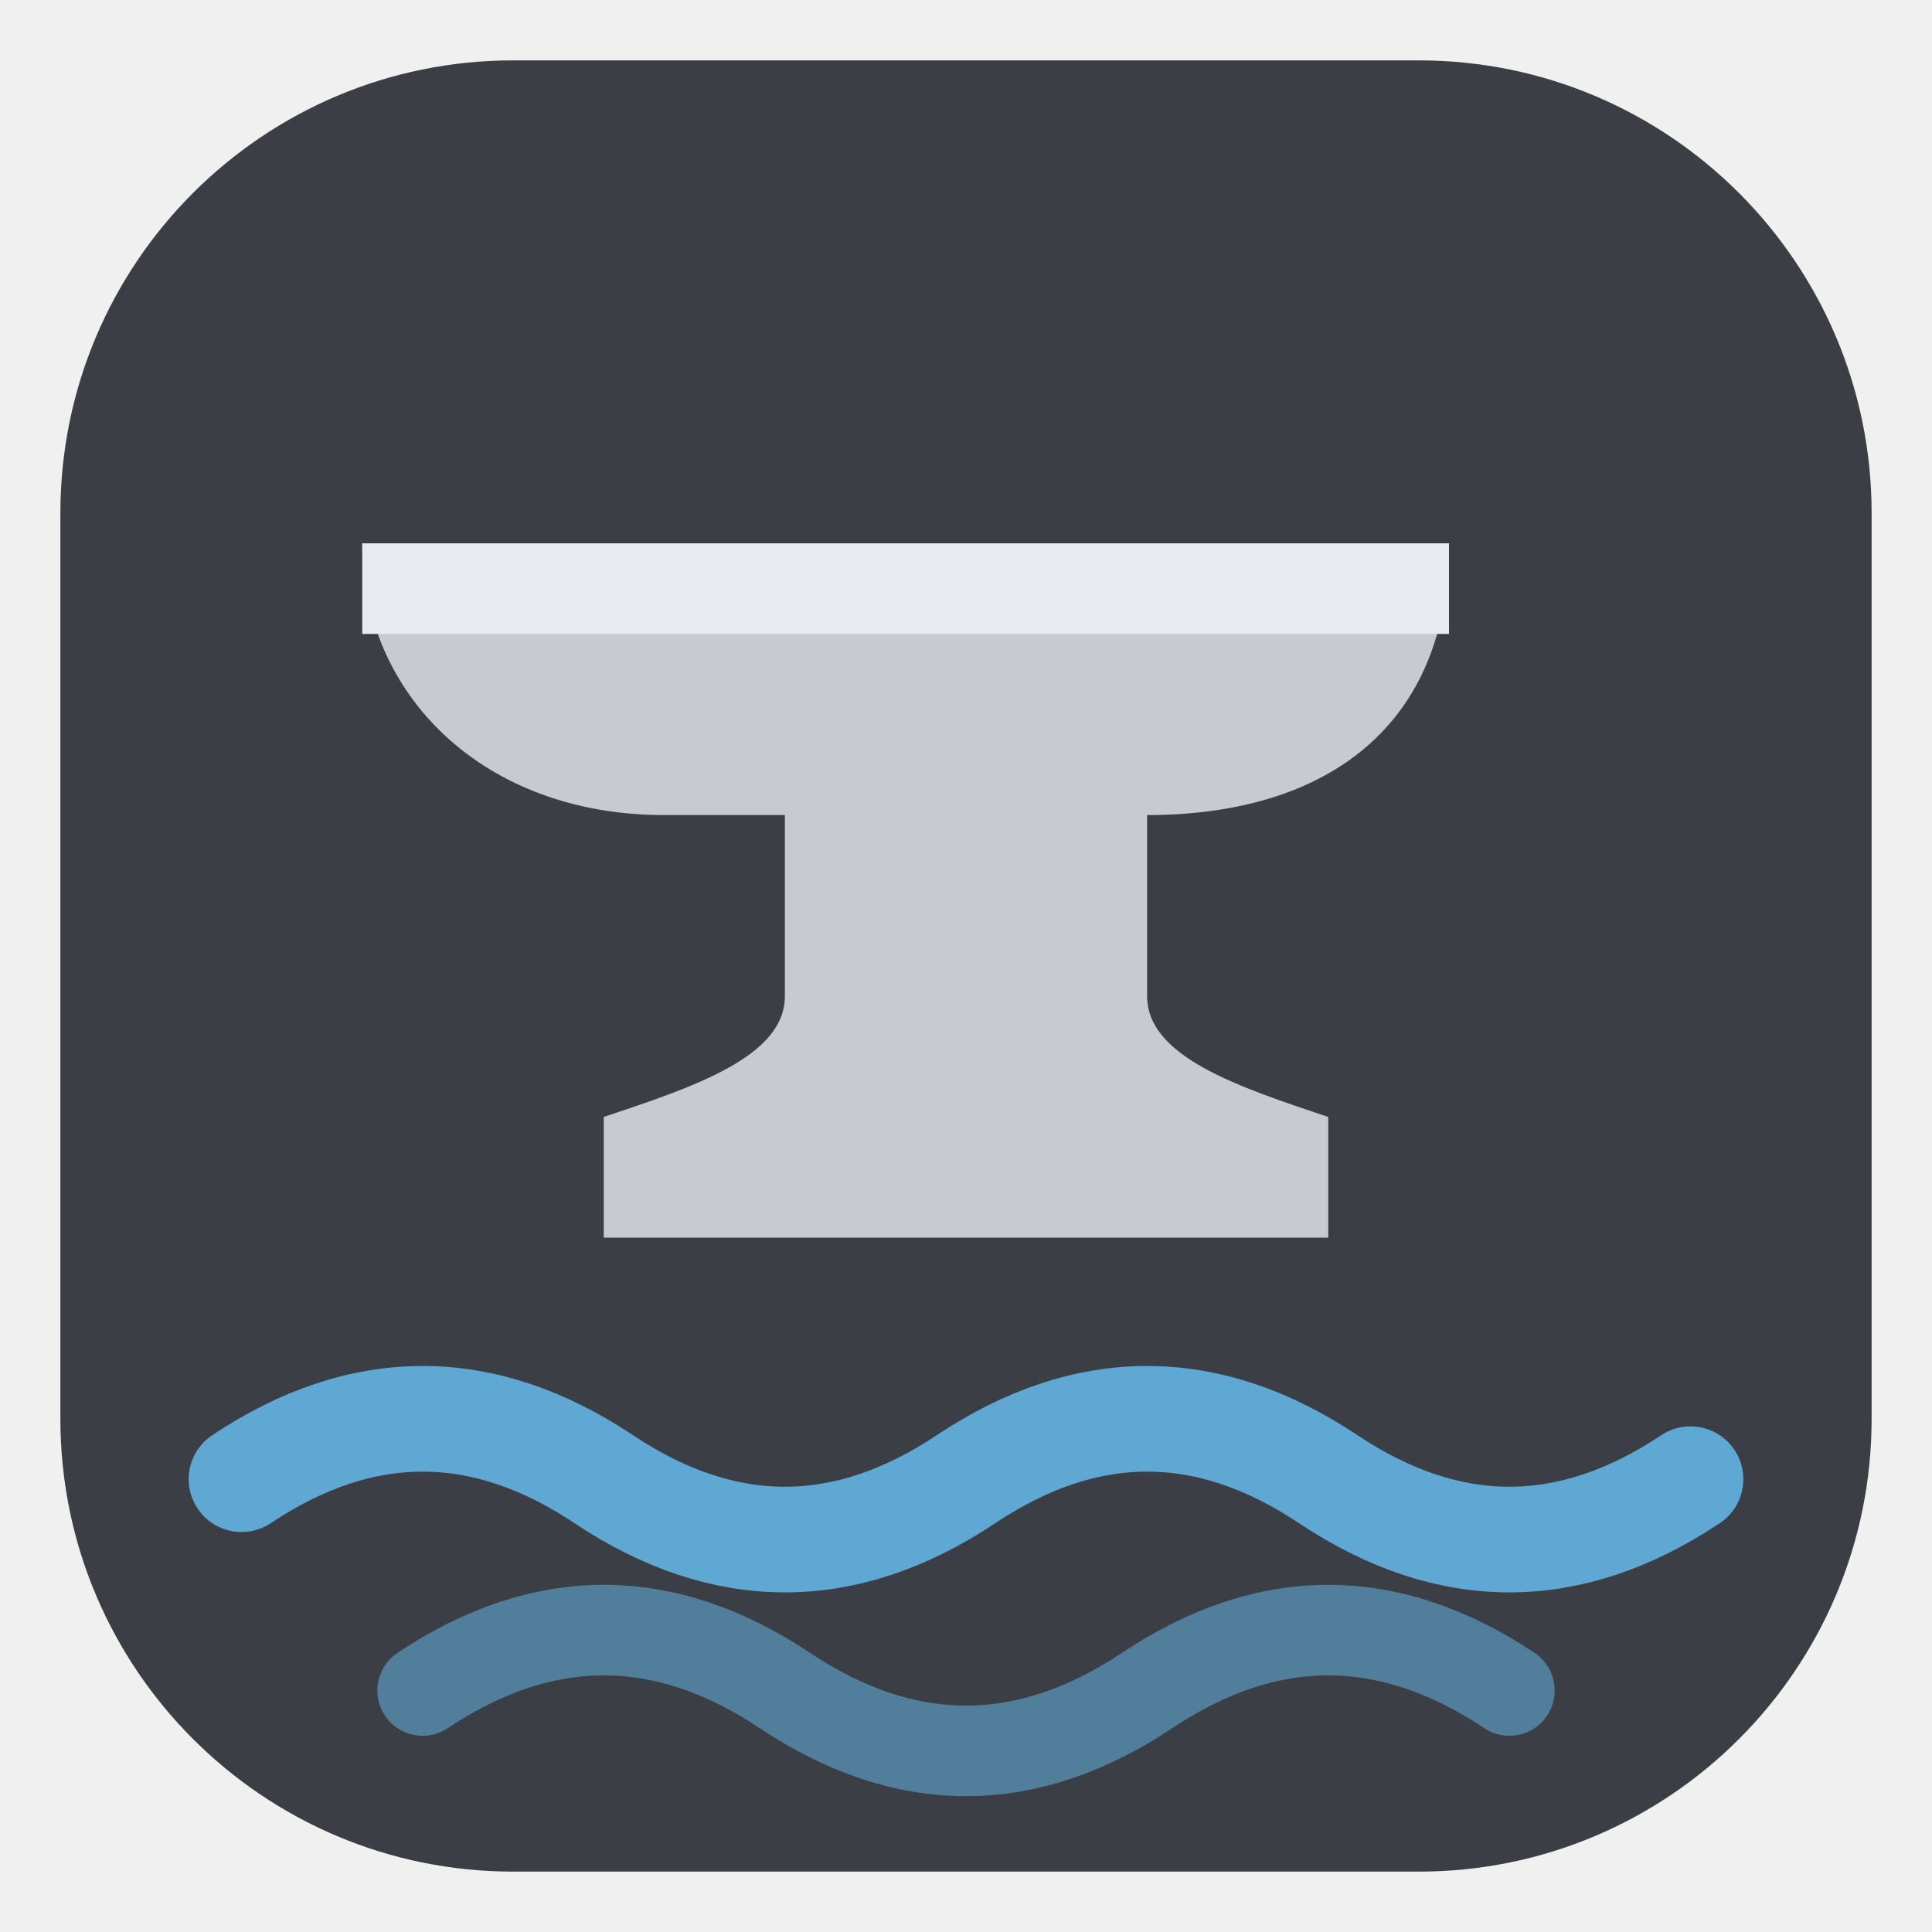
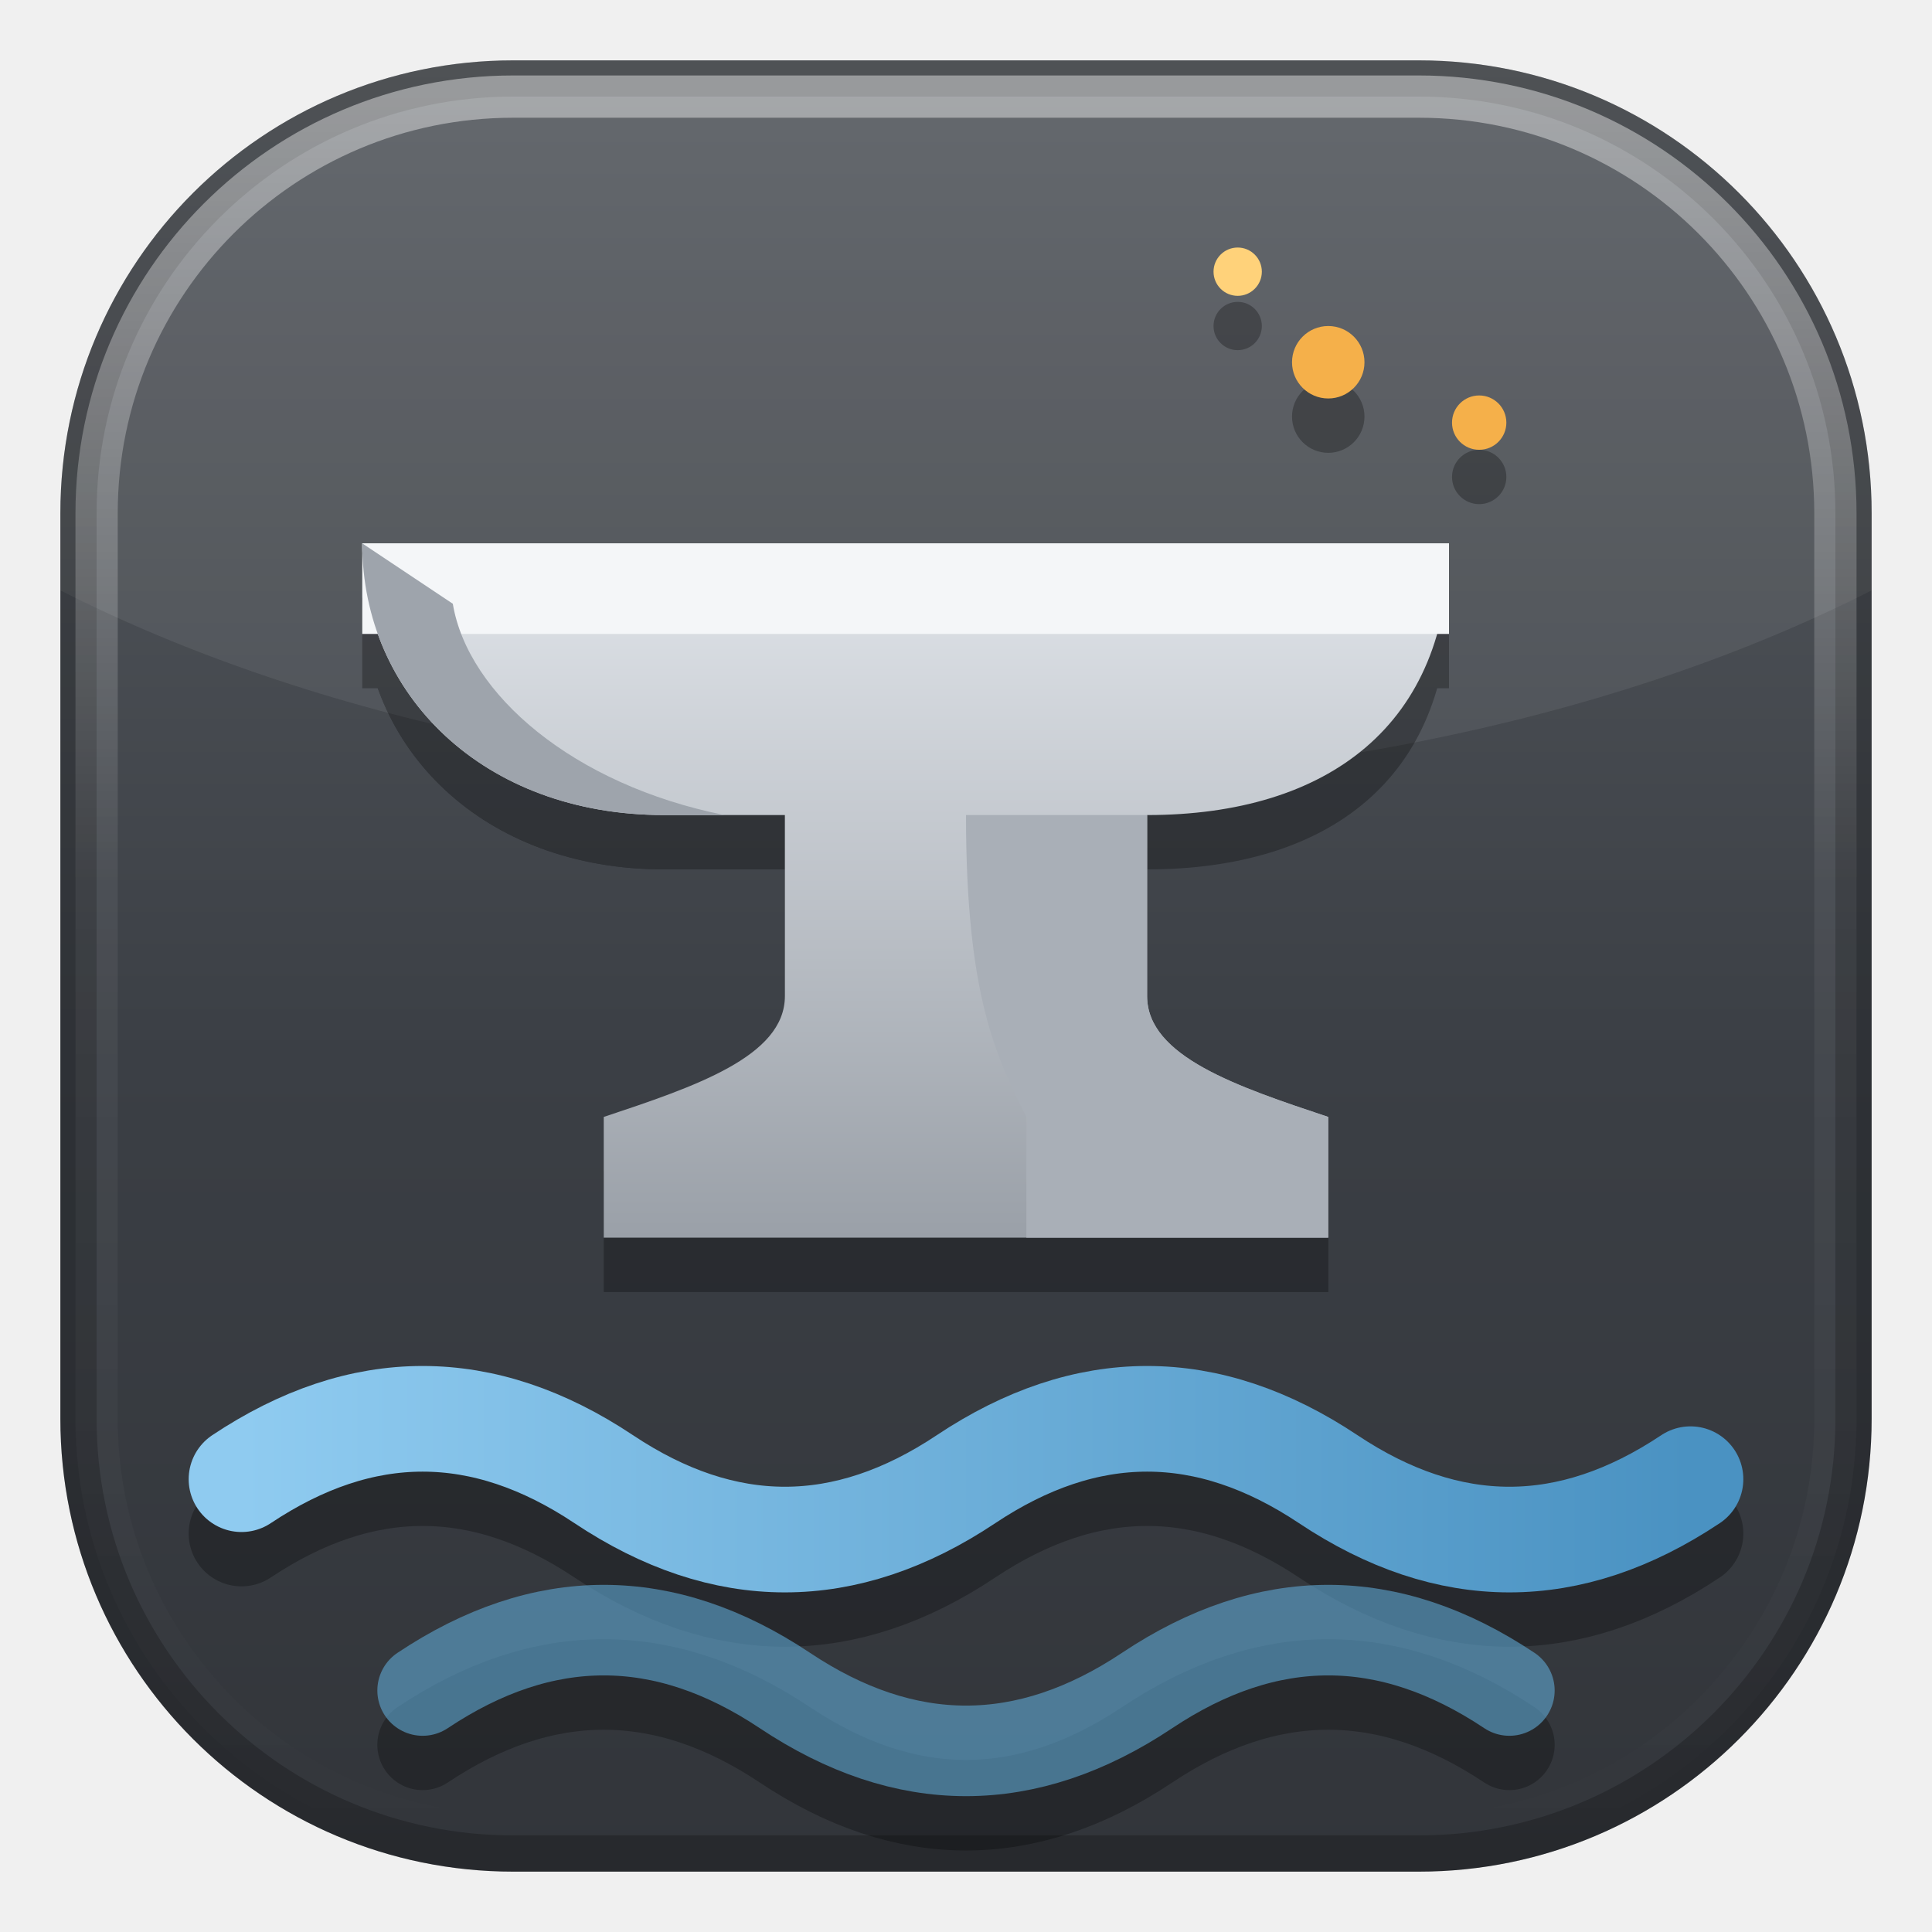
<svg xmlns="http://www.w3.org/2000/svg" width="128" height="128" viewBox="0 0 64 64">
-   <rect x="2" y="2" width="60" height="60" rx="15" fill="#3B3F45" />
-   <path d="M12 18 H48 C48 24 44 27 38 27 V33 C38 35 41 36 44 37 V41 H20 V37 C23 36 26 35 26 33 V27 H22 C16 27 12 23 12 18 Z" fill="#C7CBD1" />
-   <path d="M12 18 H48 V21 H12 Z" fill="#E7EAEE" />
-   <path d="M8 49 Q14 45 20 49 T32 49 T44 49 T56 49" stroke="#5FA8D3" stroke-width="3.5" fill="none" stroke-linecap="round" />
+   <defs>
+     <linearGradient id="bg" x1="0" y1="0" x2="0" y2="1">
+       <stop offset="0" stop-color="#5A5E63" />
+       <stop offset="0.55" stop-color="#3B3F45" />
+       <stop offset="1" stop-color="#32353A" />
+     </linearGradient>
+     <linearGradient id="rim" x1="0" y1="0" x2="0" y2="1">
+       <stop offset="0" stop-color="#FFFFFF" stop-opacity="0.42" />
+       <stop offset="0.45" stop-color="#FFFFFF" stop-opacity="0.06" />
+       <stop offset="1" stop-color="#FFFFFF" stop-opacity="0" />
+     </linearGradient>
+     <clipPath id="cb">
+       <rect x="2" y="2" width="60" height="60" rx="15" />
+     </clipPath>
+     <linearGradient id="steel" x1="0" y1="0" x2="0" y2="1">
+       <stop offset="0" stop-color="#E1E5EA" />
+       <stop offset="1" stop-color="#9AA0A8" />
+     </linearGradient>
+     <linearGradient id="mere" x1="0" y1="0" x2="1" y2="0">
+       <stop offset="0" stop-color="#8FCBF0" />
+       <stop offset="1" stop-color="#4A92C2" />
+     </linearGradient>
+   </defs>
+   <rect x="2" y="2" width="60" height="60" rx="15" fill="url(#bg)" />
+   <g clip-path="url(#cb)">
+     <ellipse cx="32" cy="2" rx="44" ry="24" fill="#FFFFFF" fill-opacity="0.07" />
+   </g>
+   <g clip-path="url(#cb)" />
+   <g opacity="0.28" transform="translate(0 1.8)">
+     <path d="M12 18 H48 C48 24 44 27 38 27 V33 C38 35 41 36 44 37 V41 H20 V37 C23 36 26 35 26 33 V27 H22 C16 27 12 23 12 18 Z" fill="#000000" />
+     <path d="M12 18 H48 V21 H12 Z" fill="#000000" />
+     <path d="M12 18 C12 23 16 27 22 27 H24 C19 26 15.5 23 15 20 Z" fill="#000000" />
+     <path d="M26 27 H38 V33 C38 35 41 36 44 37 V41 H34 V37 C33 35 32 33 32 27 Z" fill="#000000" />
+     <circle cx="44" cy="12" r="1.2" fill="#000000" />
+     <circle cx="49" cy="14" r="0.9" fill="#000000" />
+     <circle cx="41" cy="9" r="0.8" fill="#000000" />
+     <path d="M8 49 Q14 45 20 49 T32 49 T44 49 T56 49" stroke="#000000" stroke-width="3.5" fill="none" stroke-linecap="round" />
+     <path d="M14 56 Q20 52 26 56 T38 56 T50 56" stroke="#000000" stroke-width="3" fill="none" stroke-linecap="round" />
+   </g>
+   <path d="M12 18 H48 C48 24 44 27 38 27 V33 C38 35 41 36 44 37 V41 H20 V37 C23 36 26 35 26 33 V27 H22 C16 27 12 23 12 18 Z" fill="url(#steel)" />
+   <path d="M12 18 H48 V21 H12 Z" fill="#F4F6F8" />
+   <path d="M12 18 C12 23 16 27 22 27 H24 C19 26 15.5 23 15 20 Z" fill="#9EA4AC" />
+   <path d="M26 27 H38 V33 C38 35 41 36 44 37 V41 H34 V37 C33 35 32 33 32 27 Z" fill="#A9AFB7" />
+   <circle cx="44" cy="12" r="1.2" fill="#F5B04A" />
+   <circle cx="49" cy="14" r="0.9" fill="#F5B04A" />
+   <circle cx="41" cy="9" r="0.8" fill="#FFD27A" />
+   <path d="M8 49 Q14 45 20 49 T32 49 T44 49 T56 49" stroke="url(#mere)" stroke-width="3.5" fill="none" stroke-linecap="round" />
  <path d="M14 56 Q20 52 26 56 T38 56 T50 56" stroke="#5FA8D3" stroke-width="3" fill="none" stroke-linecap="round" opacity="0.6" />
+   <rect x="2.6" y="2.6" width="58.8" height="58.8" rx="14.4" fill="none" stroke="#000000" stroke-opacity="0.22" stroke-width="1.2" />
+   <rect x="3.2" y="3.2" width="57.6" height="57.6" rx="13.8" fill="none" stroke="url(#rim)" stroke-width="1.4" />
</svg>
